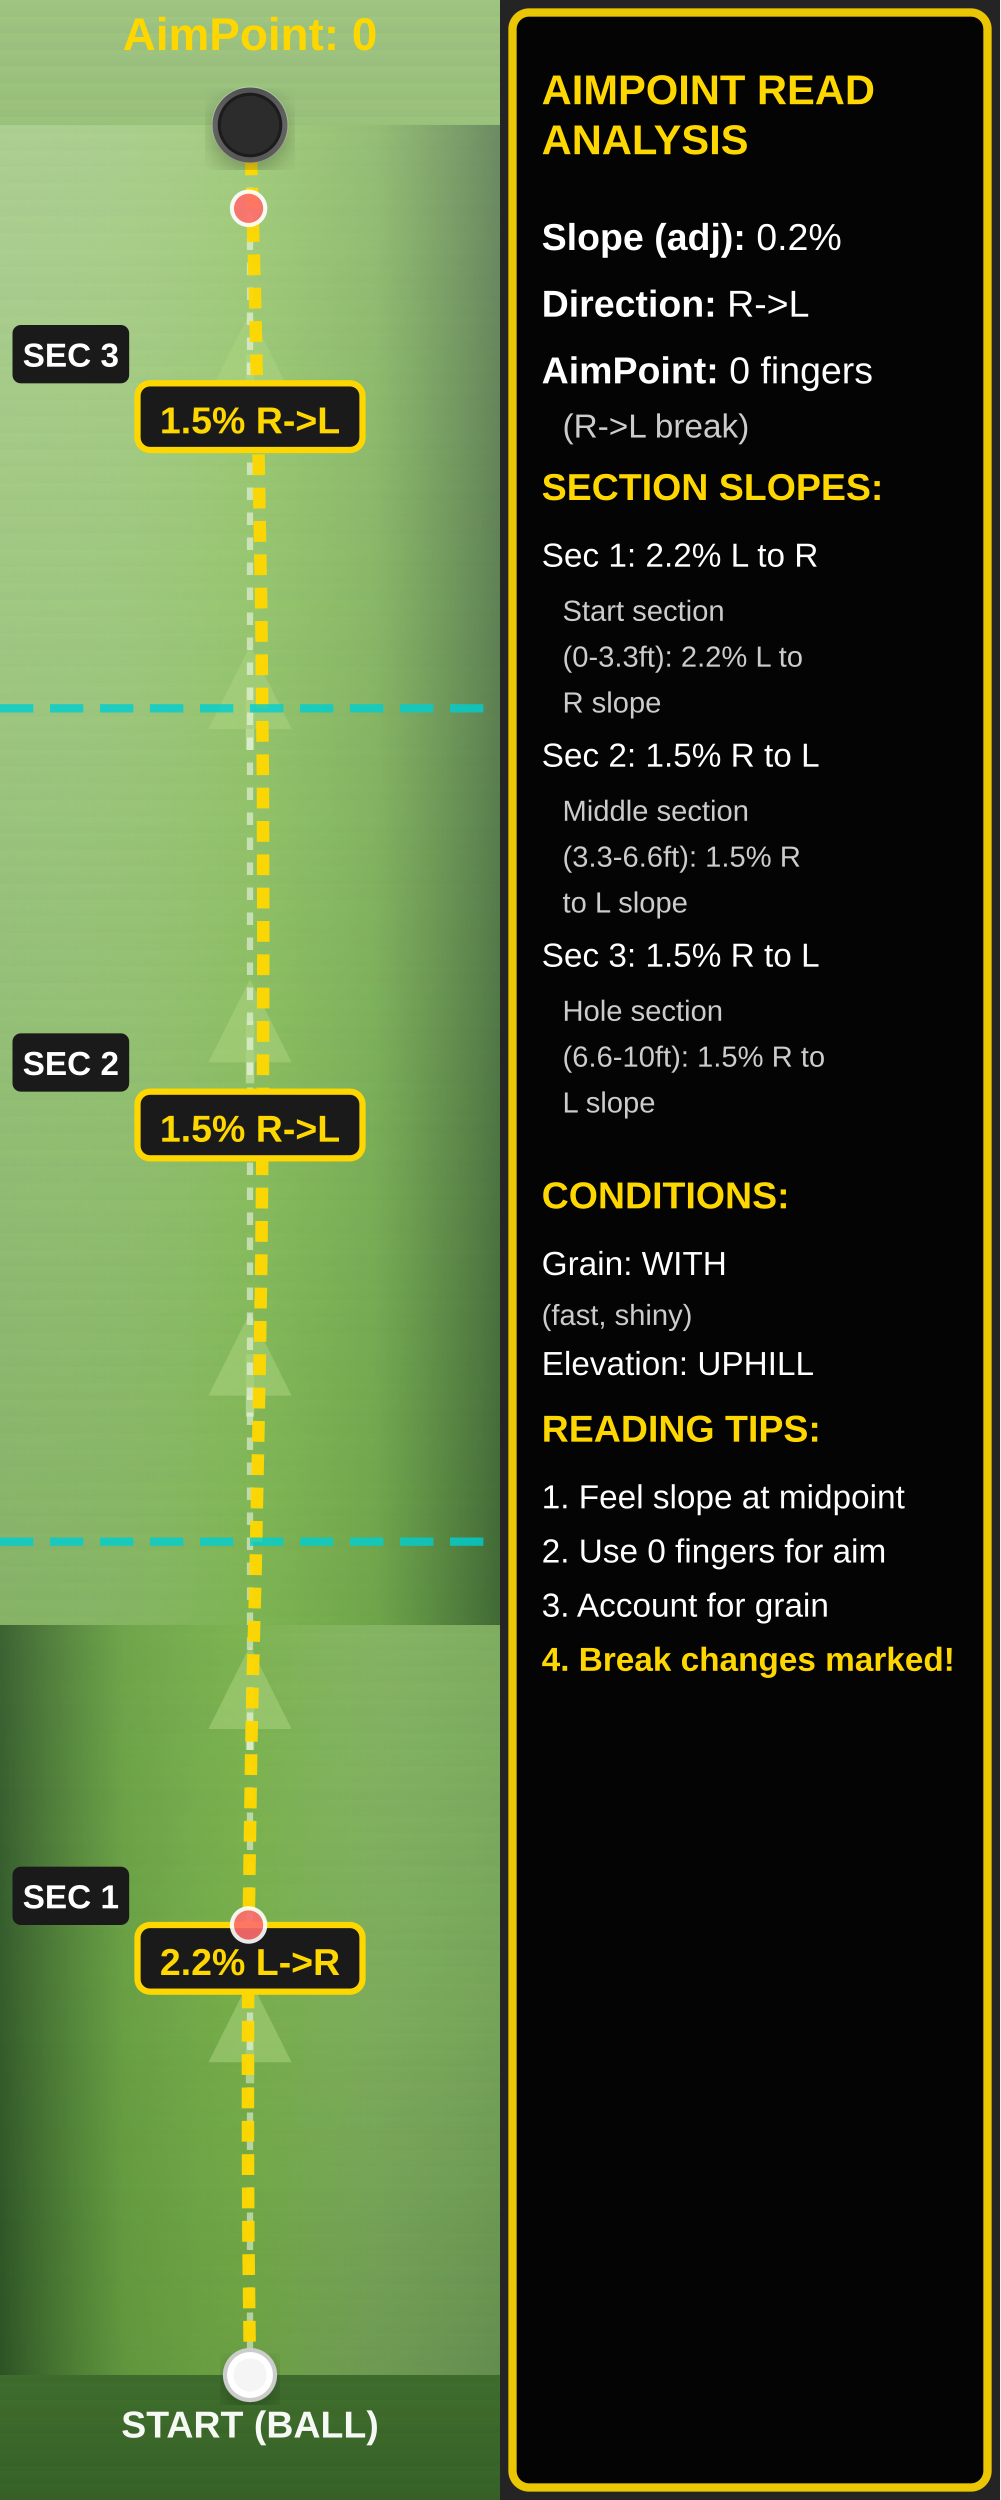
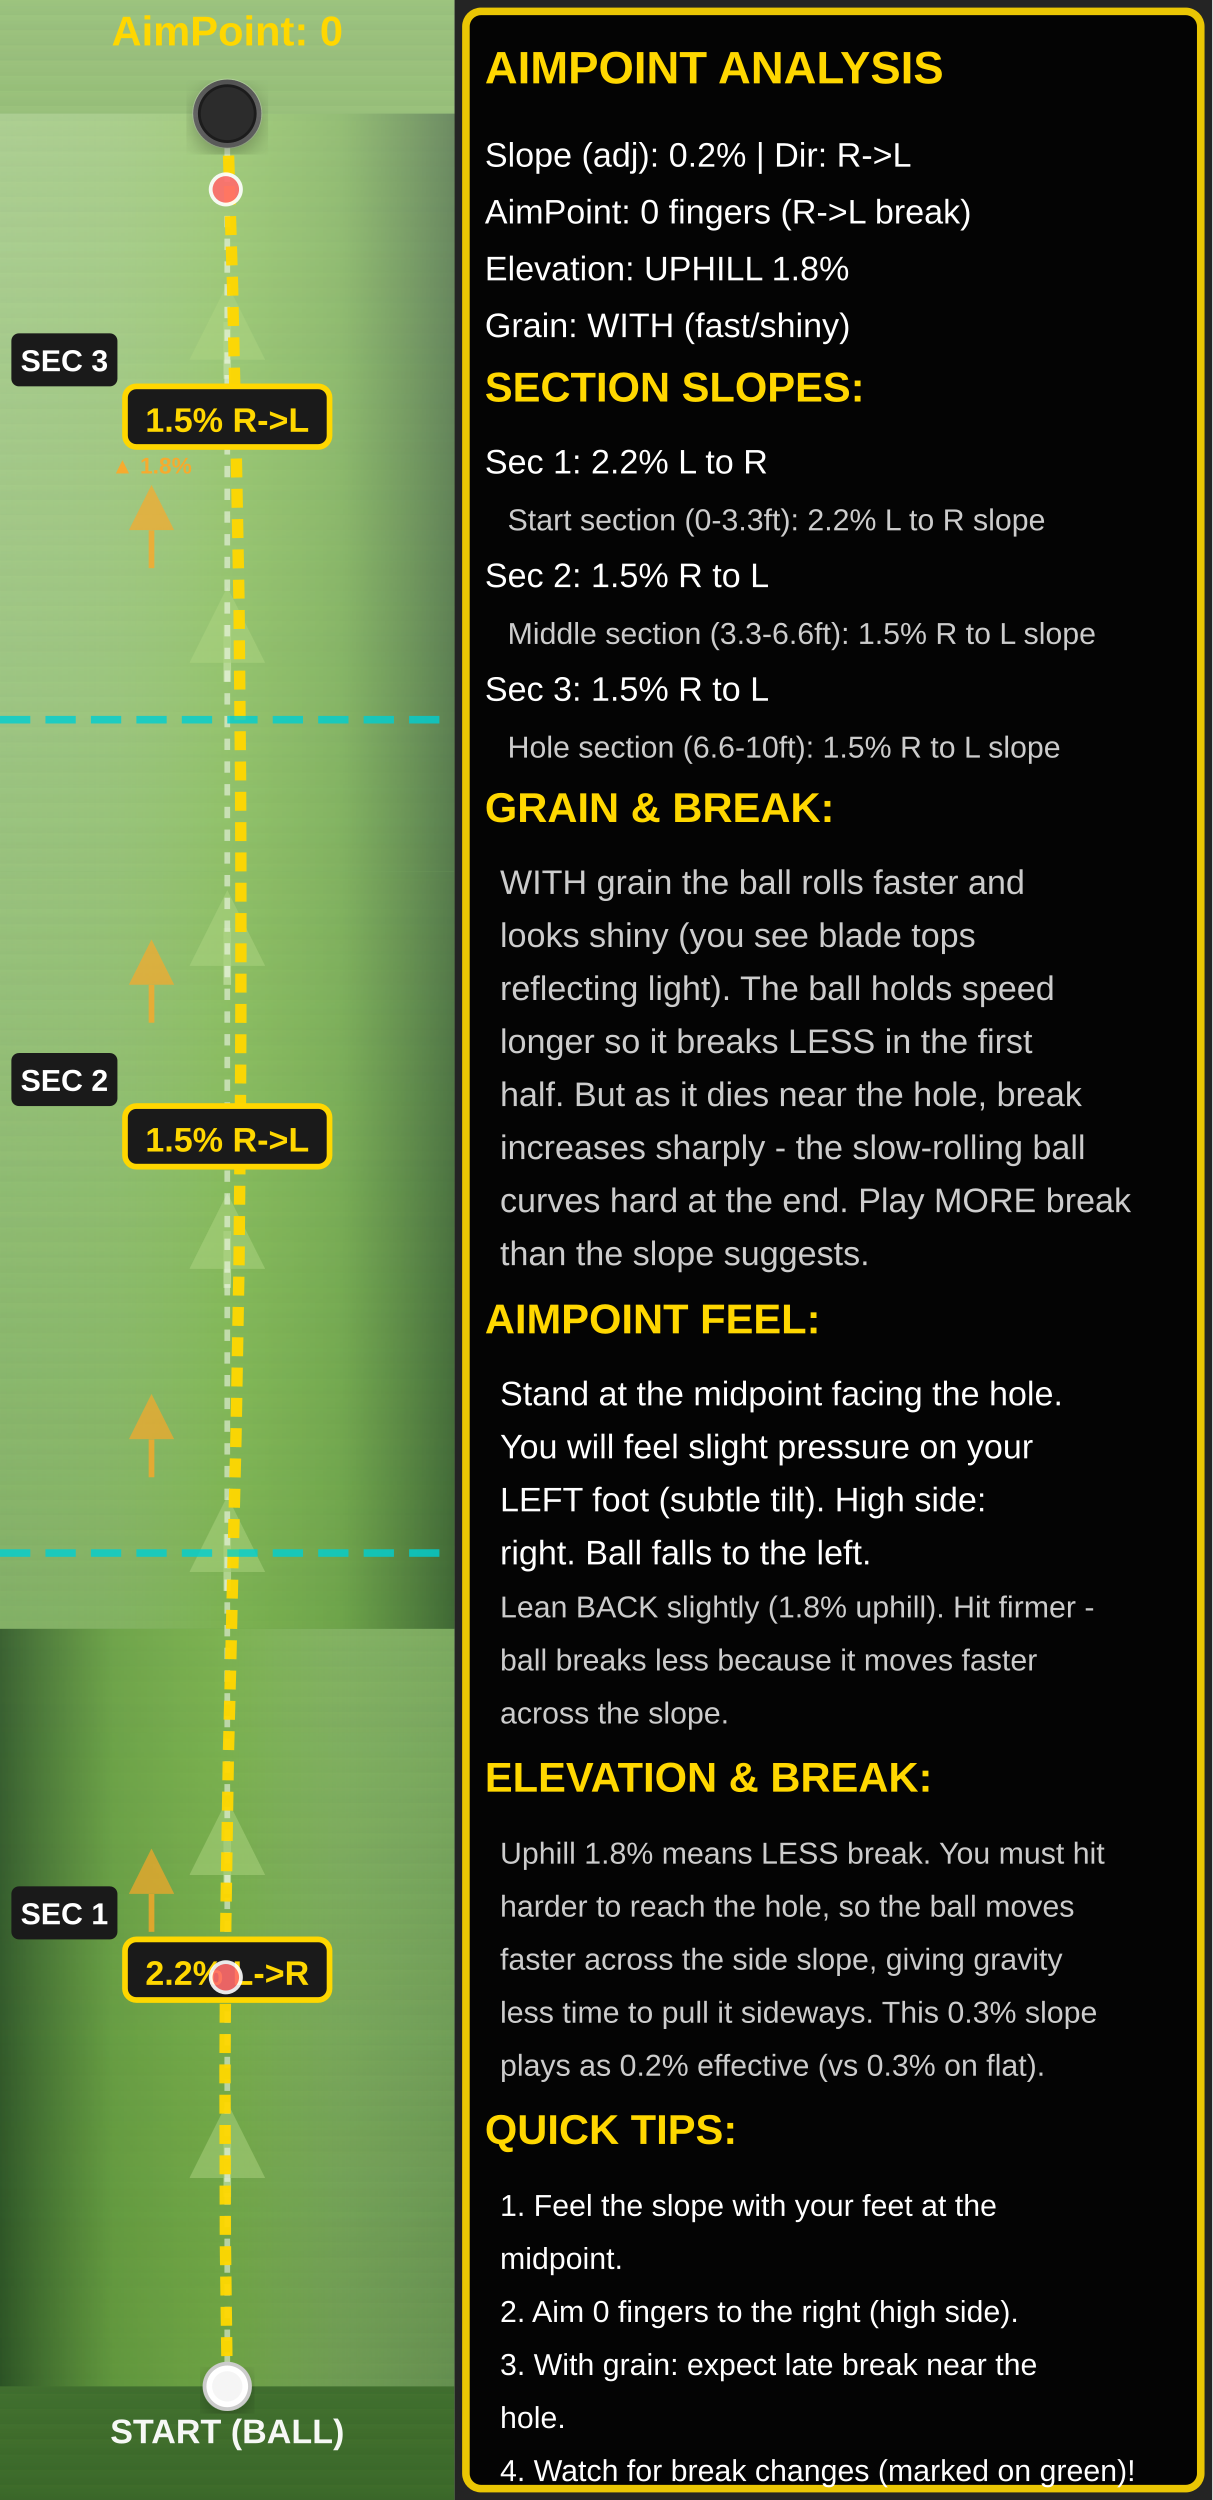
- <svg xmlns="http://www.w3.org/2000/svg" width="240" height="600">
+ <svg xmlns="http://www.w3.org/2000/svg" width="320" height="660">
  <defs>
    <linearGradient id="baseGreen" x1="0%" y1="0%" x2="0%" y2="100%">
      <stop offset="0%" style="stop-color:#689F38;stop-opacity:1" />
      <stop offset="50%" style="stop-color:#558B2F;stop-opacity:1" />
      <stop offset="100%" style="stop-color:#4A7C27;stop-opacity:1" />
    </linearGradient>
    <linearGradient id="grainGradient" x1="0%" y1="0%" x2="0%" y2="100%">
      <stop offset="0%" style="stop-color:#E8F5E9;stop-opacity:0.6" />
      <stop offset="30%" style="stop-color:#C8E6C9;stop-opacity:0.5" />
      <stop offset="60%" style="stop-color:#A5D6A7;stop-opacity:0.35" />
      <stop offset="100%" style="stop-color:#81C784;stop-opacity:0.2" />
    </linearGradient>
    <linearGradient id="elevationGradient" x1="0%" y1="0%" x2="0%" y2="100%">
-       <stop offset="0%" style="stop-color:#AED581;stop-opacity:0.3" />
-       <stop offset="20%" style="stop-color:#8BC34A;stop-opacity:0.4" />
-       <stop offset="50%" style="stop-color:#689F38;stop-opacity:0.6" />
-       <stop offset="80%" style="stop-color:#4A7C27;stop-opacity:0.85" />
-       <stop offset="100%" style="stop-color:#1B3D14;stop-opacity:1.0" />
+       <stop offset="0%" style="stop-color:#AED581;stop-opacity:0.24" />
+       <stop offset="50%" style="stop-color:#689F38;stop-opacity:0.52" />
+       <stop offset="100%" style="stop-color:#1B3D14;stop-opacity:0.80" />
    </linearGradient>
    <linearGradient id="breakGradientSec1" x1="0%" y1="0%" x2="100%" y2="0%">
      <stop offset="0%" style="stop-color:#1B3D14;stop-opacity:0.888" />
      <stop offset="25%" style="stop-color:#689F38;stop-opacity:0.737" />
      <stop offset="50%" style="stop-color:#8BC34A;stop-opacity:0.586" />
      <stop offset="75%" style="stop-color:#AED581;stop-opacity:0.435" />
      <stop offset="100%" style="stop-color:#C5E1A5;stop-opacity:0.284" />
    </linearGradient>
    <linearGradient id="breakGradientSec2" x1="0%" y1="0%" x2="100%" y2="0%">
      <stop offset="0%" style="stop-color:#C5E1A5;stop-opacity:0.358" />
      <stop offset="25%" style="stop-color:#AED581;stop-opacity:0.444" />
      <stop offset="50%" style="stop-color:#8BC34A;stop-opacity:0.574" />
      <stop offset="75%" style="stop-color:#689F38;stop-opacity:0.682" />
      <stop offset="100%" style="stop-color:#1B3D14;stop-opacity:0.79" />
    </linearGradient>
    <linearGradient id="breakGradientSec3" x1="0%" y1="0%" x2="100%" y2="0%">
      <stop offset="0%" style="stop-color:#C5E1A5;stop-opacity:0.358" />
      <stop offset="25%" style="stop-color:#AED581;stop-opacity:0.444" />
      <stop offset="50%" style="stop-color:#8BC34A;stop-opacity:0.574" />
      <stop offset="75%" style="stop-color:#689F38;stop-opacity:0.682" />
      <stop offset="100%" style="stop-color:#1B3D14;stop-opacity:0.79" />
    </linearGradient>
    <linearGradient id="holeGrainGradient" x1="50%" y1="0%" x2="50%" y2="100%">
      <stop offset="0%" style="stop-color:#FFFFFF;stop-opacity:0.3" />
      <stop offset="50%" style="stop-color:#CCCCCC;stop-opacity:0.5" />
      <stop offset="100%" style="stop-color:#999999;stop-opacity:0.6" />
    </linearGradient>
    <filter id="shadow">
      <feDropShadow dx="0" dy="2" stdDeviation="3" flood-opacity="0.3" />
    </filter>
    <marker id="arrowhead-grain" markerWidth="10" markerHeight="10" refX="5" refY="5" orient="auto">
      <polygon points="0,0 10,5 0,10" fill="#AED581" opacity="0.7" />
    </marker>
+     <marker id="arrowhead-elev-up" markerWidth="8" markerHeight="8" refX="4" refY="8" orient="0">
+       <polygon points="4,0 8,8 0,8" fill="#FFA726" opacity="0.85" />
+     </marker>
+     <marker id="arrowhead-elev-down" markerWidth="8" markerHeight="8" refX="4" refY="0" orient="0">
+       <polygon points="0,0 8,0 4,8" fill="#4FC3F7" opacity="0.85" />
+     </marker>
    <pattern id="grassTexture" x="0" y="0" width="4" height="4" patternUnits="userSpaceOnUse">
      <rect width="4" height="4" fill="url(#baseGreen)" opacity="0.95" />
      <line x1="0" y1="2" x2="4" y2="2" stroke="#5A9B3F" stroke-width="0.5" opacity="0.3" />
    </pattern>
  </defs>
-   <rect width="120" height="600" fill="url(#baseGreen)" />
-   <rect width="120" height="600" fill="url(#grassTexture)" opacity="0.3" />
-   <rect width="120" height="600" fill="url(#elevationGradient)" opacity="0.7" />
-   <rect x="0" y="390.0" width="120" height="180.0" fill="url(#breakGradientSec1)" opacity="1.0" />
-   <rect x="0" y="210.0" width="120" height="180.0" fill="url(#breakGradientSec2)" opacity="1.0" />
-   <rect x="0" y="30" width="120" height="180.0" fill="url(#breakGradientSec3)" opacity="1.0" />
-   <rect width="120" height="600" fill="url(#grainGradient)" opacity="0.6" />
+   <rect width="120" height="660" fill="url(#baseGreen)" />
+   <rect width="120" height="660" fill="url(#grassTexture)" opacity="0.3" />
+   <rect width="120" height="660" fill="url(#elevationGradient)" opacity="0.7" />
+   <rect x="0" y="430.0" width="120" height="200.0" fill="url(#breakGradientSec1)" opacity="1.0" />
+   <rect x="0" y="230.0" width="120" height="200.0" fill="url(#breakGradientSec2)" opacity="1.0" />
+   <rect x="0" y="30" width="120" height="200.0" fill="url(#breakGradientSec3)" opacity="1.0" />
+   <rect width="120" height="660" fill="url(#grainGradient)" opacity="0.6" />
  <line x1="60.0" y1="100" x2="60.0" y2="85" stroke="#C5E1A5" stroke-width="2" opacity="0.7" marker-end="url(#arrowhead-grain)" />
  <line x1="60.0" y1="180" x2="60.0" y2="165" stroke="#C5E1A5" stroke-width="2" opacity="0.7" marker-end="url(#arrowhead-grain)" />
  <line x1="60.0" y1="260" x2="60.0" y2="245" stroke="#C5E1A5" stroke-width="2" opacity="0.7" marker-end="url(#arrowhead-grain)" />
  <line x1="60.0" y1="340" x2="60.0" y2="325" stroke="#C5E1A5" stroke-width="2" opacity="0.7" marker-end="url(#arrowhead-grain)" />
  <line x1="60.0" y1="420" x2="60.0" y2="405" stroke="#C5E1A5" stroke-width="2" opacity="0.7" marker-end="url(#arrowhead-grain)" />
  <line x1="60.0" y1="500" x2="60.0" y2="485" stroke="#C5E1A5" stroke-width="2" opacity="0.7" marker-end="url(#arrowhead-grain)" />
-   <line x1="60.0" y1="570" x2="60.0" y2="30.0" stroke="#FFFFFF" stroke-width="1.5" stroke-dasharray="3,3" opacity="0.5" />
-   <path d="M 60.0 570.0 C 59.9 558.7, 59.7 547.1, 59.6 535.8 C 59.5 522.3, 59.5 508.3, 59.5 494.8 C 59.5 483.5, 59.6 471.9, 59.7 460.6 C 59.9 447.1, 60.1 433.2, 60.3 419.6 C 60.6 406.1, 60.9 392.1, 61.3 378.6 C 61.5 367.3, 61.8 355.7, 62.0 344.4 C 62.3 330.9, 62.5 317.0, 62.7 303.4 C 62.8 289.9, 63.0 275.9, 63.1 262.4 C 63.1 251.1, 63.2 239.5, 63.2 228.2 C 63.2 214.7, 63.1 200.7, 63.1 187.2 C 63.0 173.7, 62.8 159.7, 62.7 146.2 C 62.5 134.9, 62.3 123.3, 62.1 112.0 C 61.8 98.5, 61.5 84.5, 61.2 71.0 C 60.8 57.5, 60.4 43.5, 60.0 30.0" stroke="#FFD700" stroke-width="3" fill="none" stroke-dasharray="5,3" opacity="0.95" />
-   <line x1="0" y1="370.0" x2="120" y2="370.0" stroke="#00CED1" stroke-width="2" opacity="0.8" stroke-dasharray="8,4" />
-   <line x1="0" y1="170.0" x2="120" y2="170.0" stroke="#00CED1" stroke-width="2" opacity="0.8" stroke-dasharray="8,4" />
-   <rect x="3" y="448.0" width="28" height="14" fill="#1A1A1A" rx="2" />
-   <text x="17" y="458.0" font-family="Arial, sans-serif" font-size="8" fill="#FFFFFF" text-anchor="middle" font-weight="bold">SEC 1</text>
-   <rect x="33.0" y="462.0" width="54" height="16" fill="#1A1A1A" rx="3" stroke="#FFD700" stroke-width="1.5" />
-   <text x="60.0" y="474.0" font-family="Arial, sans-serif" font-size="9" fill="#FFD700" text-anchor="middle" font-weight="bold">2.2% L-&gt;R</text>
-   <rect x="3" y="248.0" width="28" height="14" fill="#1A1A1A" rx="2" />
-   <text x="17" y="258.0" font-family="Arial, sans-serif" font-size="8" fill="#FFFFFF" text-anchor="middle" font-weight="bold">SEC 2</text>
-   <rect x="33.0" y="262.0" width="54" height="16" fill="#1A1A1A" rx="3" stroke="#FFD700" stroke-width="1.5" />
-   <text x="60.0" y="274.0" font-family="Arial, sans-serif" font-size="9" fill="#FFD700" text-anchor="middle" font-weight="bold">1.5% R-&gt;L</text>
-   <rect x="3" y="78.0" width="28" height="14" fill="#1A1A1A" rx="2" />
-   <text x="17" y="88.0" font-family="Arial, sans-serif" font-size="8" fill="#FFFFFF" text-anchor="middle" font-weight="bold">SEC 3</text>
-   <rect x="33.0" y="92.0" width="54" height="16" fill="#1A1A1A" rx="3" stroke="#FFD700" stroke-width="1.5" />
-   <text x="60.0" y="104.0" font-family="Arial, sans-serif" font-size="9" fill="#FFD700" text-anchor="middle" font-weight="bold">1.5% R-&gt;L</text>
-   <circle cx="59.66" cy="462" r="4" fill="#FF6B6B" opacity="0.9" stroke="#FFFFFF" stroke-width="1" />
-   <circle cx="59.66" cy="50" r="4" fill="#FF6B6B" opacity="0.9" stroke="#FFFFFF" stroke-width="1" />
+   <line x1="60.0" y1="580" x2="60.0" y2="565" stroke="#C5E1A5" stroke-width="2" opacity="0.7" marker-end="url(#arrowhead-grain)" />
+   <line x1="40.0" y1="150" x2="40.0" y2="140" stroke="#FFA726" stroke-width="1.5" opacity="0.77" marker-end="url(#arrowhead-elev-up)" />
+   <line x1="40.0" y1="270" x2="40.0" y2="260" stroke="#FFA726" stroke-width="1.5" opacity="0.77" marker-end="url(#arrowhead-elev-up)" />
+   <line x1="40.0" y1="390" x2="40.0" y2="380" stroke="#FFA726" stroke-width="1.5" opacity="0.77" marker-end="url(#arrowhead-elev-up)" />
+   <line x1="40.0" y1="510" x2="40.0" y2="500" stroke="#FFA726" stroke-width="1.5" opacity="0.77" marker-end="url(#arrowhead-elev-up)" />
+   <text x="40.0" y="125" font-family="Arial, sans-serif" font-size="6" fill="#FFA726" text-anchor="middle" font-weight="bold" opacity="0.9">▲ 1.8%</text>
+   <line x1="60.0" y1="630" x2="60.0" y2="30.0" stroke="#FFFFFF" stroke-width="1.5" stroke-dasharray="3,3" opacity="0.5" />
+   <path d="M 60.0 630.0 C 59.8 617.5, 59.7 604.6, 59.5 592.0 C 59.5 577.0, 59.4 561.5, 59.4 546.5 C 59.5 533.9, 59.5 521.0, 59.6 508.5 C 59.8 493.4, 60.1 477.9, 60.3 462.9 C 60.7 447.9, 61.1 432.4, 61.4 417.3 C 61.7 404.8, 62.0 391.9, 62.3 379.4 C 62.6 364.3, 62.8 348.8, 63.1 333.8 C 63.2 318.8, 63.4 303.3, 63.5 288.2 C 63.6 275.7, 63.6 262.8, 63.6 250.3 C 63.6 235.2, 63.6 219.7, 63.5 204.7 C 63.4 189.6, 63.2 174.2, 63.1 159.1 C 62.9 146.6, 62.6 133.7, 62.4 121.1 C 62.1 106.1, 61.7 90.6, 61.4 75.6 C 60.9 60.5, 60.5 45.0, 60.0 30.0" stroke="#FFD700" stroke-width="3" fill="none" stroke-dasharray="5,3" opacity="0.95" />
+   <line x1="0" y1="410.0" x2="120" y2="410.0" stroke="#00CED1" stroke-width="2" opacity="0.8" stroke-dasharray="8,4" />
+   <line x1="0" y1="190.0" x2="120" y2="190.0" stroke="#00CED1" stroke-width="2" opacity="0.8" stroke-dasharray="8,4" />
+   <rect x="3" y="498.0" width="28" height="14" fill="#1A1A1A" rx="2" />
+   <text x="17" y="508.0" font-family="Arial, sans-serif" font-size="8" fill="#FFFFFF" text-anchor="middle" font-weight="bold">SEC 1</text>
+   <rect x="33.0" y="512.0" width="54" height="16" fill="#1A1A1A" rx="3" stroke="#FFD700" stroke-width="1.5" />
+   <text x="60.0" y="524.0" font-family="Arial, sans-serif" font-size="9" fill="#FFD700" text-anchor="middle" font-weight="bold">2.2% L-&gt;R</text>
+   <rect x="3" y="278.0" width="28" height="14" fill="#1A1A1A" rx="2" />
+   <text x="17" y="288.0" font-family="Arial, sans-serif" font-size="8" fill="#FFFFFF" text-anchor="middle" font-weight="bold">SEC 2</text>
+   <rect x="33.0" y="292.0" width="54" height="16" fill="#1A1A1A" rx="3" stroke="#FFD700" stroke-width="1.5" />
+   <text x="60.0" y="304.0" font-family="Arial, sans-serif" font-size="9" fill="#FFD700" text-anchor="middle" font-weight="bold">1.5% R-&gt;L</text>
+   <rect x="3" y="88.0" width="28" height="14" fill="#1A1A1A" rx="2" />
+   <text x="17" y="98.0" font-family="Arial, sans-serif" font-size="8" fill="#FFFFFF" text-anchor="middle" font-weight="bold">SEC 3</text>
+   <rect x="33.0" y="102.0" width="54" height="16" fill="#1A1A1A" rx="3" stroke="#FFD700" stroke-width="1.5" />
+   <text x="60.0" y="114.0" font-family="Arial, sans-serif" font-size="9" fill="#FFD700" text-anchor="middle" font-weight="bold">1.5% R-&gt;L</text>
+   <circle cx="59.614" cy="522" r="4" fill="#FF6B6B" opacity="0.9" stroke="#FFFFFF" stroke-width="1" />
+   <circle cx="59.614" cy="50" r="4" fill="#FF6B6B" opacity="0.9" stroke="#FFFFFF" stroke-width="1" />
  <text x="60.0" y="12" font-family="Arial, sans-serif" font-size="11" fill="#FFD700" text-anchor="middle" font-weight="bold">AimPoint: 0</text>
  <circle cx="60.0" cy="30.0" r="9" fill="#1A1A1A" filter="url(#shadow)" />
  <circle cx="60.0" cy="30.0" r="7" fill="#2C2C2C" />
  <circle cx="60.0" cy="30.0" r="8.5" fill="none" stroke="url(#holeGrainGradient)" stroke-width="1.5" opacity="0.8" />
-   <circle cx="60.0" cy="570" r="6" fill="#FFFFFF" stroke="#CCCCCC" stroke-width="1" filter="url(#shadow)" />
-   <circle cx="60.0" cy="570" r="4" fill="#F5F5F5" />
-   <text x="60.0" y="585" font-family="Arial, sans-serif" font-size="9" fill="#FFFFFF" text-anchor="middle" font-weight="bold" opacity="0.95">START (BALL)</text>
-   <rect x="120" y="0" width="120" height="600" fill="#1A1A1A" opacity="0.95" />
-   <rect x="123" y="3" width="114" height="594" fill="#000000" opacity="0.9" rx="4" stroke="#FFD700" stroke-width="2" />
-   <text x="130" y="25" font-family="Arial, sans-serif" font-size="10" fill="#FFD700" font-weight="bold">AIMPOINT READ</text>
-   <text x="130" y="37" font-family="Arial, sans-serif" font-size="10" fill="#FFD700" font-weight="bold">ANALYSIS</text>
-   <text x="130" y="60" font-family="Arial, sans-serif" font-size="9" fill="#FFFFFF">
-     <tspan font-weight="bold">Slope (adj):</tspan> 0.2%</text>
-   <text x="130" y="76" font-family="Arial, sans-serif" font-size="9" fill="#FFFFFF">
-     <tspan font-weight="bold">Direction:</tspan> R-&gt;L</text>
-   <text x="130" y="92" font-family="Arial, sans-serif" font-size="9" fill="#FFFFFF">
-     <tspan font-weight="bold">AimPoint:</tspan> 0 fingers</text>
-   <text x="135" y="105" font-family="Arial, sans-serif" font-size="8" fill="#CCCCCC">(R-&gt;L break)</text>
-   <text x="130" y="120" font-family="Arial, sans-serif" font-size="9" fill="#FFD700" font-weight="bold">SECTION SLOPES:</text>
-   <text x="130" y="136" font-family="Arial, sans-serif" font-size="8" fill="#FFFFFF">Sec 1: 2.2% L to R</text>
-   <text x="135" y="149" font-family="Arial, sans-serif" font-size="7" fill="#CCCCCC">Start section</text>
-   <text x="135" y="160" font-family="Arial, sans-serif" font-size="7" fill="#CCCCCC">(0-3.3ft): 2.2% L to</text>
-   <text x="135" y="171" font-family="Arial, sans-serif" font-size="7" fill="#CCCCCC">R slope</text>
-   <text x="130" y="184" font-family="Arial, sans-serif" font-size="8" fill="#FFFFFF">Sec 2: 1.5% R to L</text>
-   <text x="135" y="197" font-family="Arial, sans-serif" font-size="7" fill="#CCCCCC">Middle section</text>
-   <text x="135" y="208" font-family="Arial, sans-serif" font-size="7" fill="#CCCCCC">(3.3-6.6ft): 1.5% R</text>
-   <text x="135" y="219" font-family="Arial, sans-serif" font-size="7" fill="#CCCCCC">to L slope</text>
-   <text x="130" y="232" font-family="Arial, sans-serif" font-size="8" fill="#FFFFFF">Sec 3: 1.5% R to L</text>
-   <text x="135" y="245" font-family="Arial, sans-serif" font-size="7" fill="#CCCCCC">Hole section</text>
-   <text x="135" y="256" font-family="Arial, sans-serif" font-size="7" fill="#CCCCCC">(6.6-10ft): 1.5% R to</text>
-   <text x="135" y="267" font-family="Arial, sans-serif" font-size="7" fill="#CCCCCC">L slope</text>
-   <text x="130" y="290" font-family="Arial, sans-serif" font-size="9" fill="#FFD700" font-weight="bold">CONDITIONS:</text>
-   <text x="130" y="306" font-family="Arial, sans-serif" font-size="8" fill="#FFFFFF">Grain: WITH</text>
-   <text x="130" y="318" font-family="Arial, sans-serif" font-size="7" fill="#CCCCCC">(fast, shiny)</text>
-   <text x="130" y="330" font-family="Arial, sans-serif" font-size="8" fill="#FFFFFF">Elevation: UPHILL</text>
-   <text x="130" y="346" font-family="Arial, sans-serif" font-size="9" fill="#FFD700" font-weight="bold">READING TIPS:</text>
-   <text x="130" y="362" font-family="Arial, sans-serif" font-size="8" fill="#FFFFFF" font-weight="normal">1. Feel slope at midpoint</text>
-   <text x="130" y="375" font-family="Arial, sans-serif" font-size="8" fill="#FFFFFF" font-weight="normal">2. Use 0 fingers for aim</text>
-   <text x="130" y="388" font-family="Arial, sans-serif" font-size="8" fill="#FFFFFF" font-weight="normal">3. Account for grain</text>
-   <text x="130" y="401" font-family="Arial, sans-serif" font-size="8" fill="#FFD700" font-weight="bold">4. Break changes marked!</text>
+   <circle cx="60.0" cy="630" r="6" fill="#FFFFFF" stroke="#CCCCCC" stroke-width="1" filter="url(#shadow)" />
+   <circle cx="60.0" cy="630" r="4" fill="#F5F5F5" />
+   <text x="60.0" y="645" font-family="Arial, sans-serif" font-size="9" fill="#FFFFFF" text-anchor="middle" font-weight="bold" opacity="0.95">START (BALL)</text>
+   <rect x="120" y="0" width="200" height="660" fill="#1A1A1A" opacity="0.95" />
+   <rect x="123" y="3" width="194" height="654" fill="#000000" opacity="0.9" rx="4" stroke="#FFD700" stroke-width="2" />
+   <text x="128" y="22" font-family="Arial, sans-serif" font-size="12" fill="#FFD700" font-weight="bold">AIMPOINT ANALYSIS</text>
+   <text x="128" y="44" font-family="Arial, sans-serif" font-size="9" fill="#FFFFFF">Slope (adj): 0.2%  |  Dir: R-&gt;L</text>
+   <text x="128" y="59" font-family="Arial, sans-serif" font-size="9" fill="#FFFFFF">AimPoint: 0 fingers (R-&gt;L break)</text>
+   <text x="128" y="74" font-family="Arial, sans-serif" font-size="9" fill="#FFFFFF">Elevation: UPHILL 1.8%</text>
+   <text x="128" y="89" font-family="Arial, sans-serif" font-size="9" fill="#FFFFFF">Grain: WITH (fast/shiny)</text>
+   <text x="128" y="106" font-family="Arial, sans-serif" font-size="11" fill="#FFD700" font-weight="bold">SECTION SLOPES:</text>
+   <text x="128" y="125" font-family="Arial, sans-serif" font-size="9" fill="#FFFFFF">Sec 1: 2.2% L to R</text>
+   <text x="134" y="140" font-family="Arial, sans-serif" font-size="8" fill="#CCCCCC">Start section (0-3.3ft): 2.2% L to R slope</text>
+   <text x="128" y="155" font-family="Arial, sans-serif" font-size="9" fill="#FFFFFF">Sec 2: 1.5% R to L</text>
+   <text x="134" y="170" font-family="Arial, sans-serif" font-size="8" fill="#CCCCCC">Middle section (3.3-6.6ft): 1.5% R to L slope</text>
+   <text x="128" y="185" font-family="Arial, sans-serif" font-size="9" fill="#FFFFFF">Sec 3: 1.5% R to L</text>
+   <text x="134" y="200" font-family="Arial, sans-serif" font-size="8" fill="#CCCCCC">Hole section (6.6-10ft): 1.5% R to L slope</text>
+   <text x="128" y="217" font-family="Arial, sans-serif" font-size="11" fill="#FFD700" font-weight="bold">GRAIN &amp; BREAK:</text>
+   <text x="132" y="236" font-family="Arial, sans-serif" font-size="9" fill="#CCCCCC">WITH grain the ball rolls faster and</text>
+   <text x="132" y="250" font-family="Arial, sans-serif" font-size="9" fill="#CCCCCC">looks shiny (you see blade tops</text>
+   <text x="132" y="264" font-family="Arial, sans-serif" font-size="9" fill="#CCCCCC">reflecting light). The ball holds speed</text>
+   <text x="132" y="278" font-family="Arial, sans-serif" font-size="9" fill="#CCCCCC">longer so it breaks LESS in the first</text>
+   <text x="132" y="292" font-family="Arial, sans-serif" font-size="9" fill="#CCCCCC">half. But as it dies near the hole, break</text>
+   <text x="132" y="306" font-family="Arial, sans-serif" font-size="9" fill="#CCCCCC">increases sharply - the slow-rolling ball</text>
+   <text x="132" y="320" font-family="Arial, sans-serif" font-size="9" fill="#CCCCCC">curves hard at the end. Play MORE break</text>
+   <text x="132" y="334" font-family="Arial, sans-serif" font-size="9" fill="#CCCCCC">than the slope suggests.</text>
+   <text x="128" y="352" font-family="Arial, sans-serif" font-size="11" fill="#FFD700" font-weight="bold">AIMPOINT FEEL:</text>
+   <text x="132" y="371" font-family="Arial, sans-serif" font-size="9" fill="#FFFFFF">Stand at the midpoint facing the hole.</text>
+   <text x="132" y="385" font-family="Arial, sans-serif" font-size="9" fill="#FFFFFF">You will feel slight pressure on your</text>
+   <text x="132" y="399" font-family="Arial, sans-serif" font-size="9" fill="#FFFFFF">LEFT foot (subtle tilt). High side:</text>
+   <text x="132" y="413" font-family="Arial, sans-serif" font-size="9" fill="#FFFFFF">right. Ball falls to the left.</text>
+   <text x="132" y="427" font-family="Arial, sans-serif" font-size="8" fill="#CCCCCC">Lean BACK slightly (1.8% uphill). Hit firmer -</text>
+   <text x="132" y="441" font-family="Arial, sans-serif" font-size="8" fill="#CCCCCC">ball breaks less because it moves faster</text>
+   <text x="132" y="455" font-family="Arial, sans-serif" font-size="8" fill="#CCCCCC">across the slope.</text>
+   <text x="128" y="473" font-family="Arial, sans-serif" font-size="11" fill="#FFD700" font-weight="bold">ELEVATION &amp; BREAK:</text>
+   <text x="132" y="492" font-family="Arial, sans-serif" font-size="8" fill="#CCCCCC">Uphill 1.8% means LESS break. You must hit</text>
+   <text x="132" y="506" font-family="Arial, sans-serif" font-size="8" fill="#CCCCCC">harder to reach the hole, so the ball moves</text>
+   <text x="132" y="520" font-family="Arial, sans-serif" font-size="8" fill="#CCCCCC">faster across the side slope, giving gravity</text>
+   <text x="132" y="534" font-family="Arial, sans-serif" font-size="8" fill="#CCCCCC">less time to pull it sideways. This 0.3% slope</text>
+   <text x="132" y="548" font-family="Arial, sans-serif" font-size="8" fill="#CCCCCC">plays as 0.2% effective (vs 0.3% on flat).</text>
+   <text x="128" y="566" font-family="Arial, sans-serif" font-size="11" fill="#FFD700" font-weight="bold">QUICK TIPS:</text>
+   <text x="132" y="585" font-family="Arial, sans-serif" font-size="8" fill="#FFFFFF">1. Feel the slope with your feet at the</text>
+   <text x="132" y="599" font-family="Arial, sans-serif" font-size="8" fill="#FFFFFF">midpoint.</text>
+   <text x="132" y="613" font-family="Arial, sans-serif" font-size="8" fill="#FFFFFF">2. Aim 0 fingers to the right (high side).</text>
+   <text x="132" y="627" font-family="Arial, sans-serif" font-size="8" fill="#FFFFFF">3. With grain: expect late break near the</text>
+   <text x="132" y="641" font-family="Arial, sans-serif" font-size="8" fill="#FFFFFF">hole.</text>
+   <text x="132" y="655" font-family="Arial, sans-serif" font-size="8" fill="#FFFFFF">4. Watch for break changes (marked on green)!</text>
</svg>
